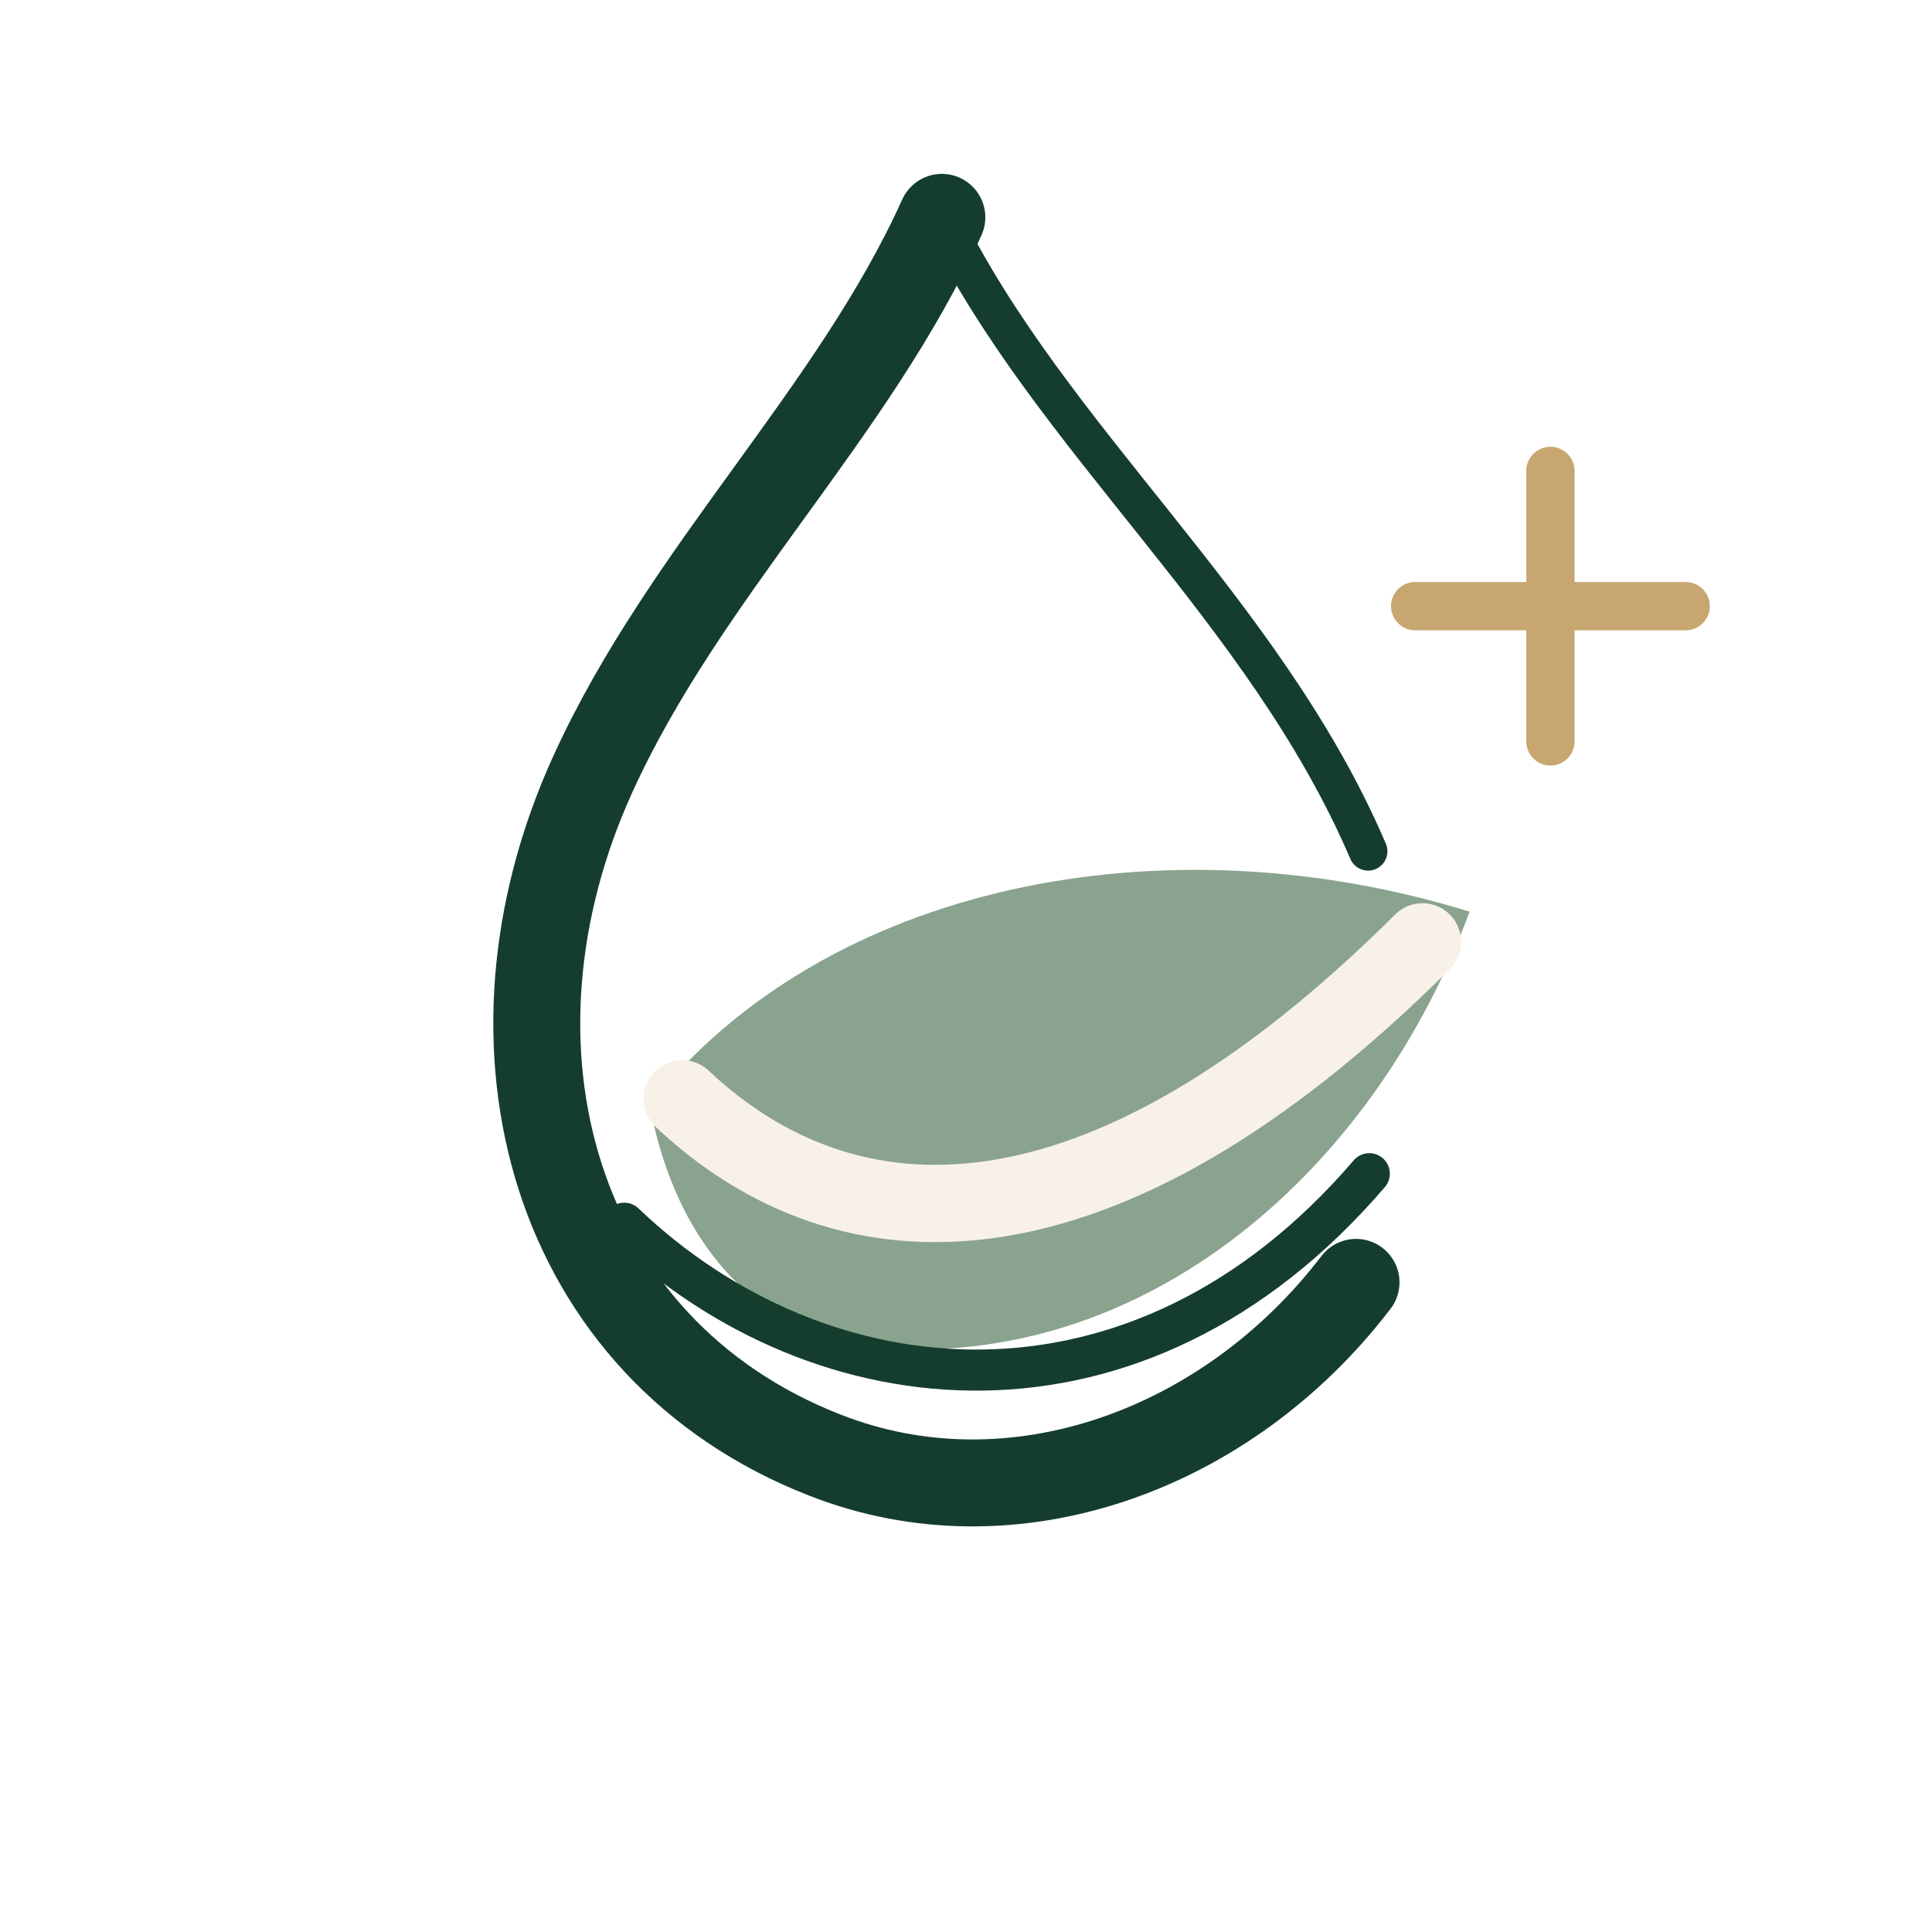
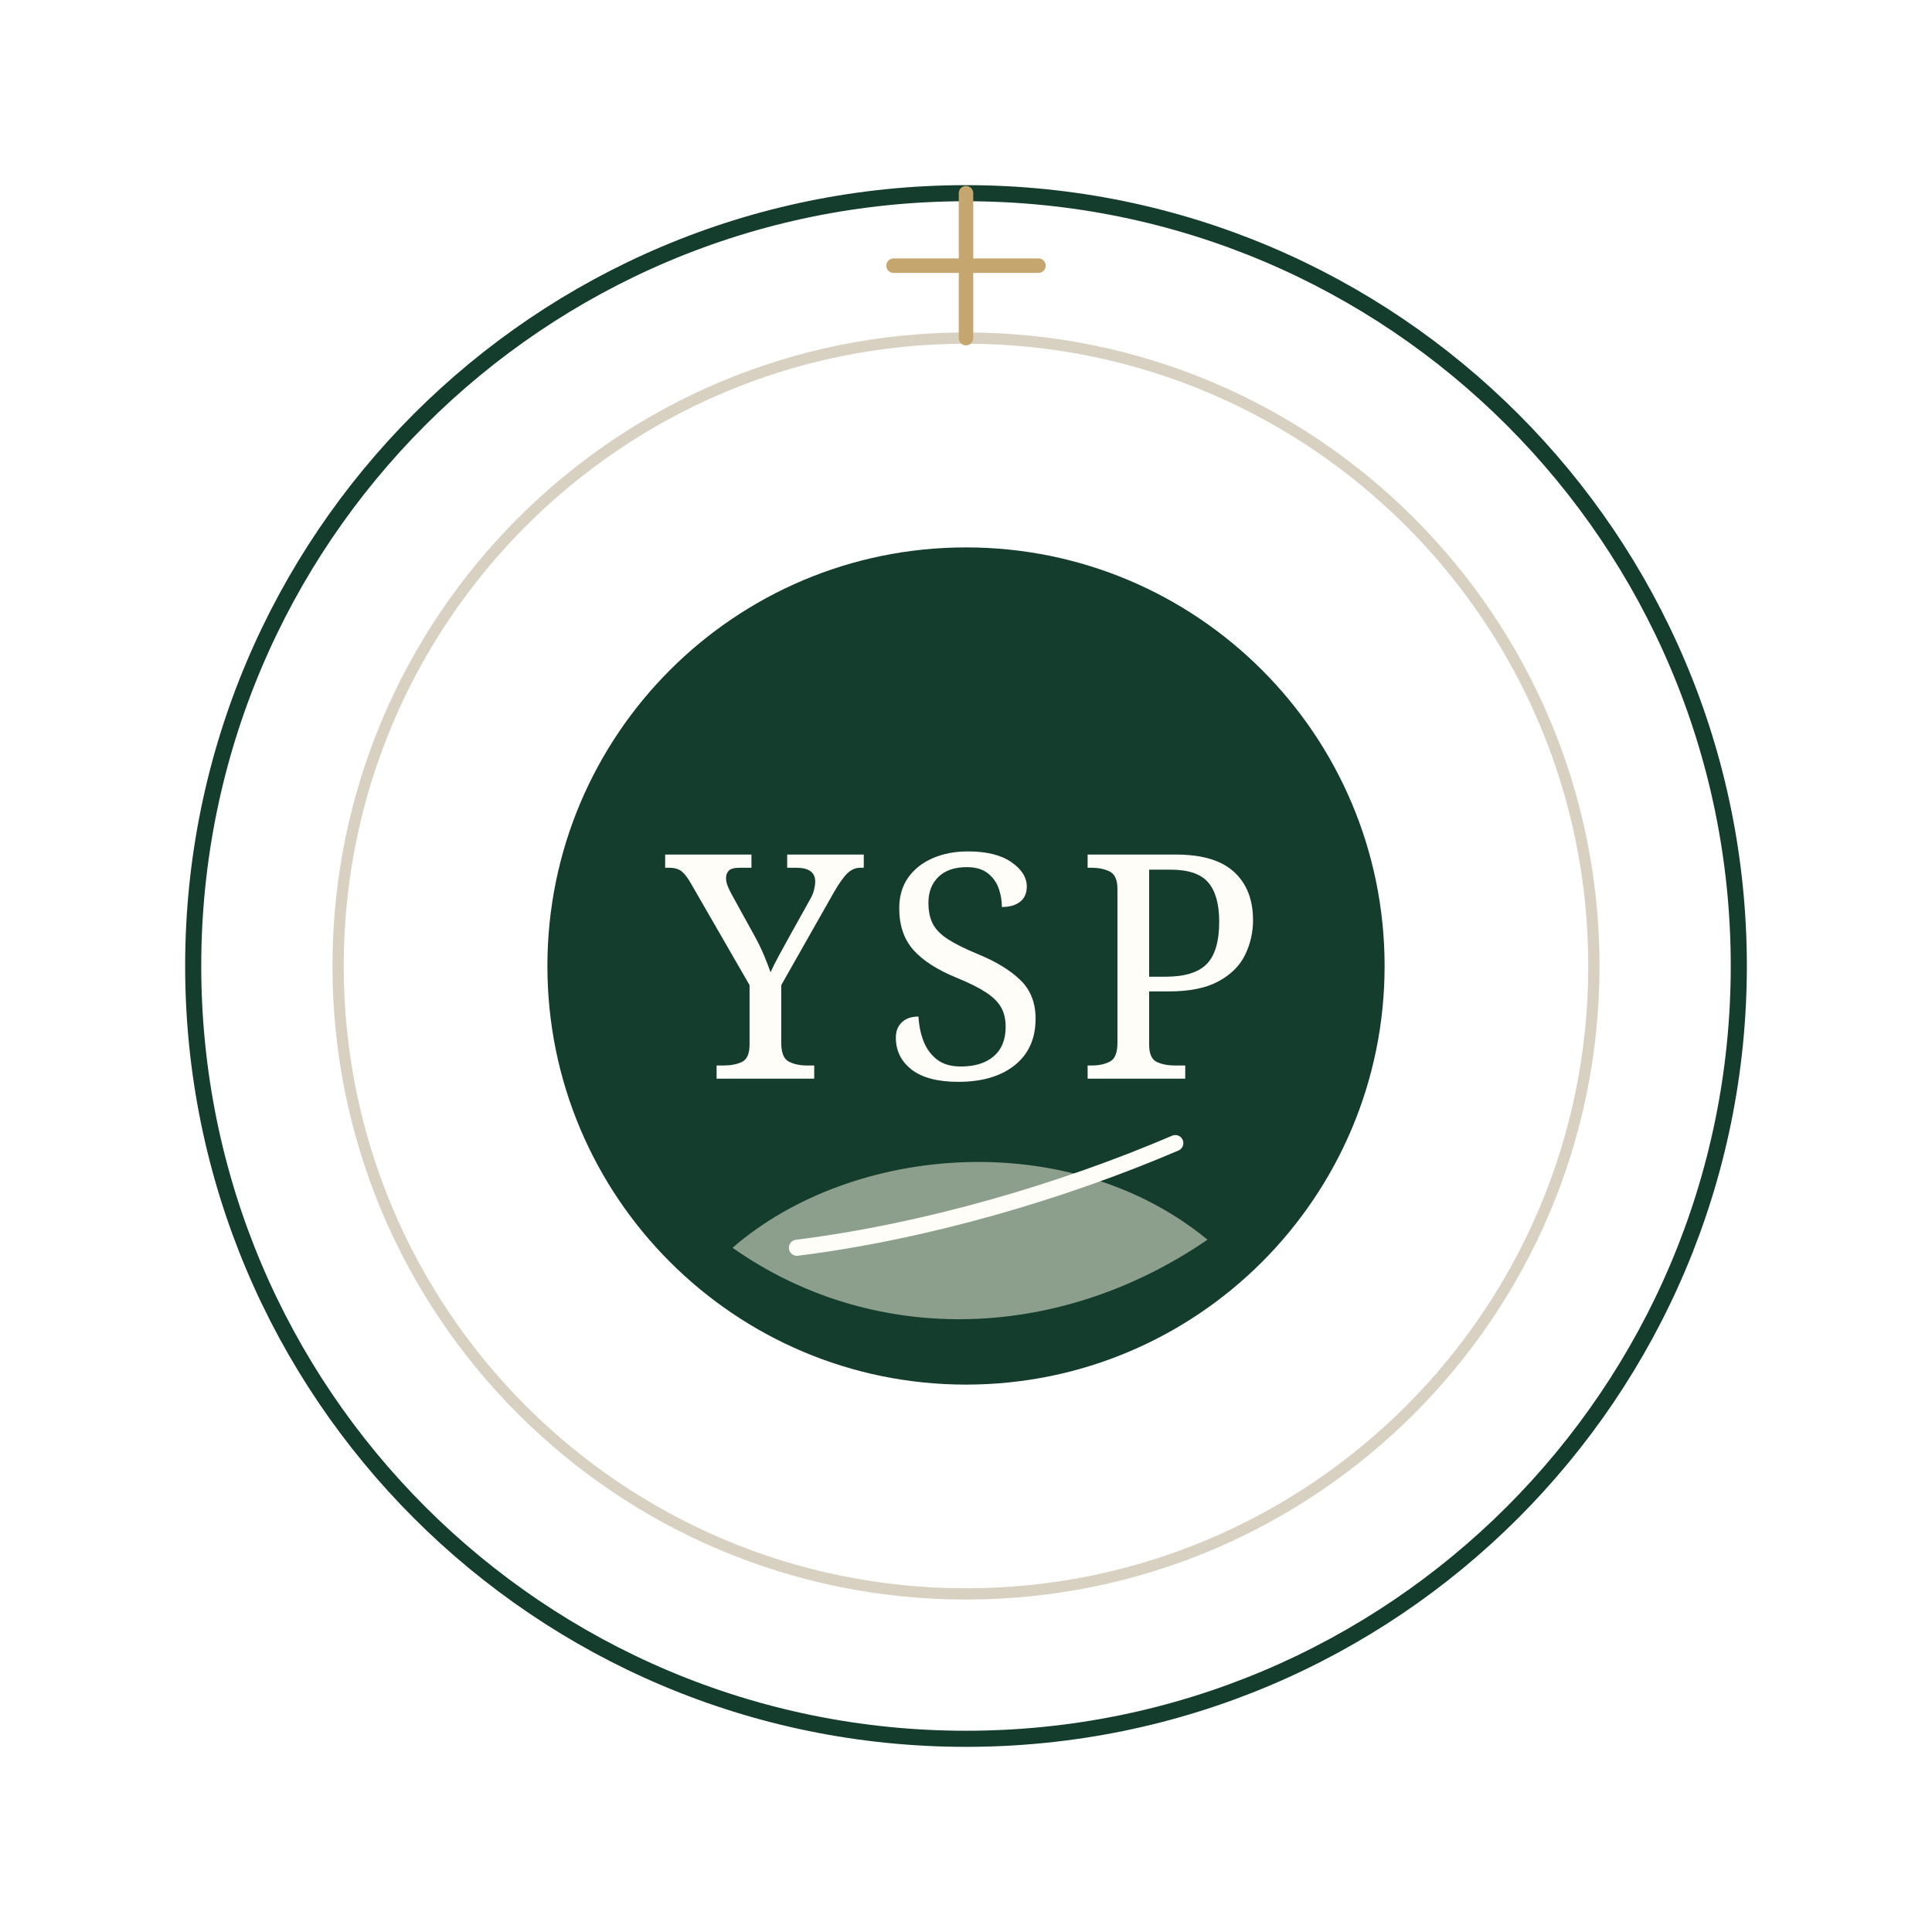
- <svg xmlns="http://www.w3.org/2000/svg" width="160" height="160" viewBox="0 0 160 160" fill="none" role="img" aria-labelledby="title desc">
-   <path d="M78 18C70.7 34.2 56.7 47.4 49.1 64.1C38.8 86.7 45.8 111.7 68.3 120.5C83.8 126.6 101.6 120.2 112.3 106.2" stroke="#143D2E" stroke-width="7.2" stroke-linecap="round" stroke-linejoin="round" />
-   <path d="M78 18C87 36.4 104.7 50.4 113.3 70.5" stroke="#143D2E" stroke-width="3.2" stroke-linecap="round" stroke-linejoin="round" />
-   <path d="M53.8 91.5C68.4 73.1 96.5 67.7 121.7 75.5C114.2 96 96 112.9 73.7 111.7C64 111.2 56.2 104.3 53.8 91.5Z" fill="#8AA38F" />
-   <path d="M56.5 91C70.1 103.8 91 104.7 117.8 78" stroke="#F8F1E7" stroke-width="6.4" stroke-linecap="round" />
-   <path d="M51.7 101.3C67.9 116.8 94.2 119.6 113.4 97.2" stroke="#143D2E" stroke-width="3.4" stroke-linecap="round" />
-   <path d="M128.4 39V61.4" stroke="#C7A670" stroke-width="4" stroke-linecap="round" />
-   <path d="M117.2 50.2H139.6" stroke="#C7A670" stroke-width="4" stroke-linecap="round" />
+ <svg xmlns="http://www.w3.org/2000/svg" width="240" height="240" viewBox="0 0 240 240" fill="none" role="img" aria-labelledby="title desc">
+   <circle cx="120" cy="120" r="96" stroke="#143D2E" stroke-width="2" />
+   <circle cx="120" cy="120" r="78" stroke="#D8D1C2" stroke-width="1.4" />
+   <circle cx="120" cy="120" r="52" fill="#143D2E" />
+   <text x="120" y="134" text-anchor="middle" fill="#FFFDF8" font-family="'Iowan Old Style', 'Bodoni 72', Georgia, serif" font-size="39" font-weight="400" letter-spacing="3">YSP</text>
+   <path d="M91 155C106 142 133 140 150 154C131 167 108 167 91 155Z" fill="#8C9F8C" />
+   <path d="M99 155C115 153 132 148 146 142" stroke="#FFFDF8" stroke-width="2" stroke-linecap="round" />
+   <path d="M120 24V42" stroke="#C5A66E" stroke-width="1.8" stroke-linecap="round" />
+   <path d="M111 33H129" stroke="#C5A66E" stroke-width="1.8" stroke-linecap="round" />
</svg>
